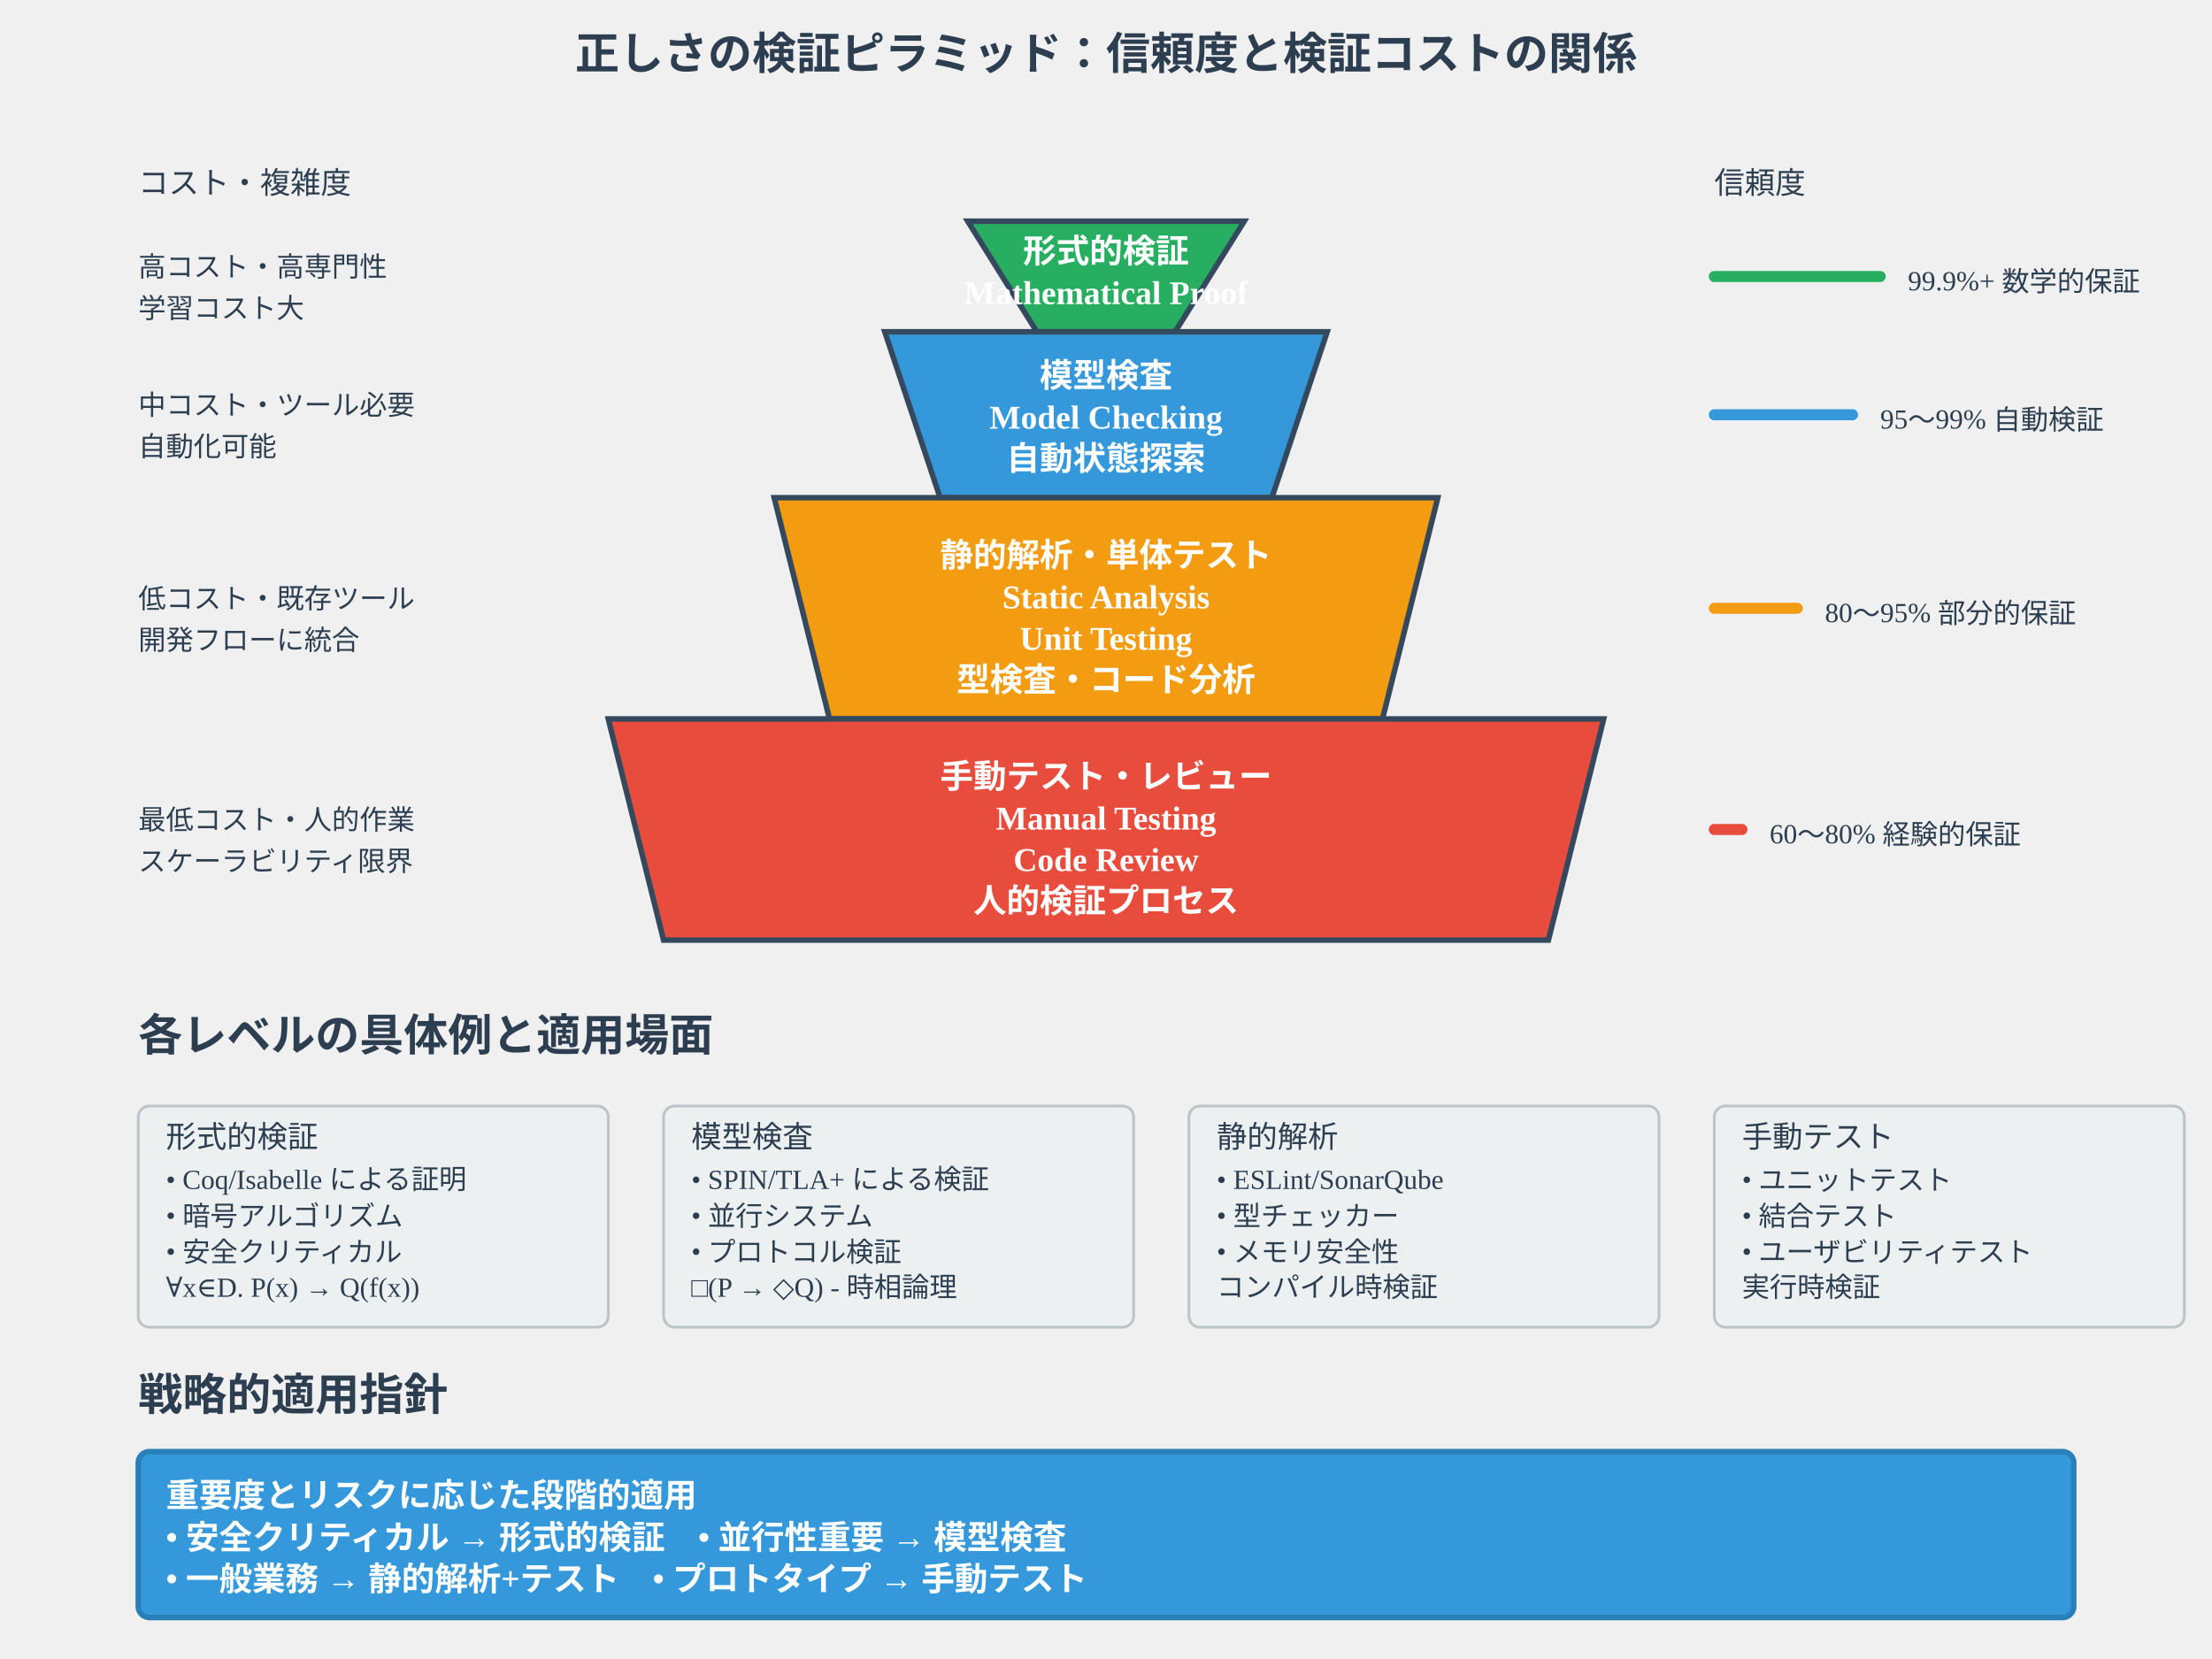
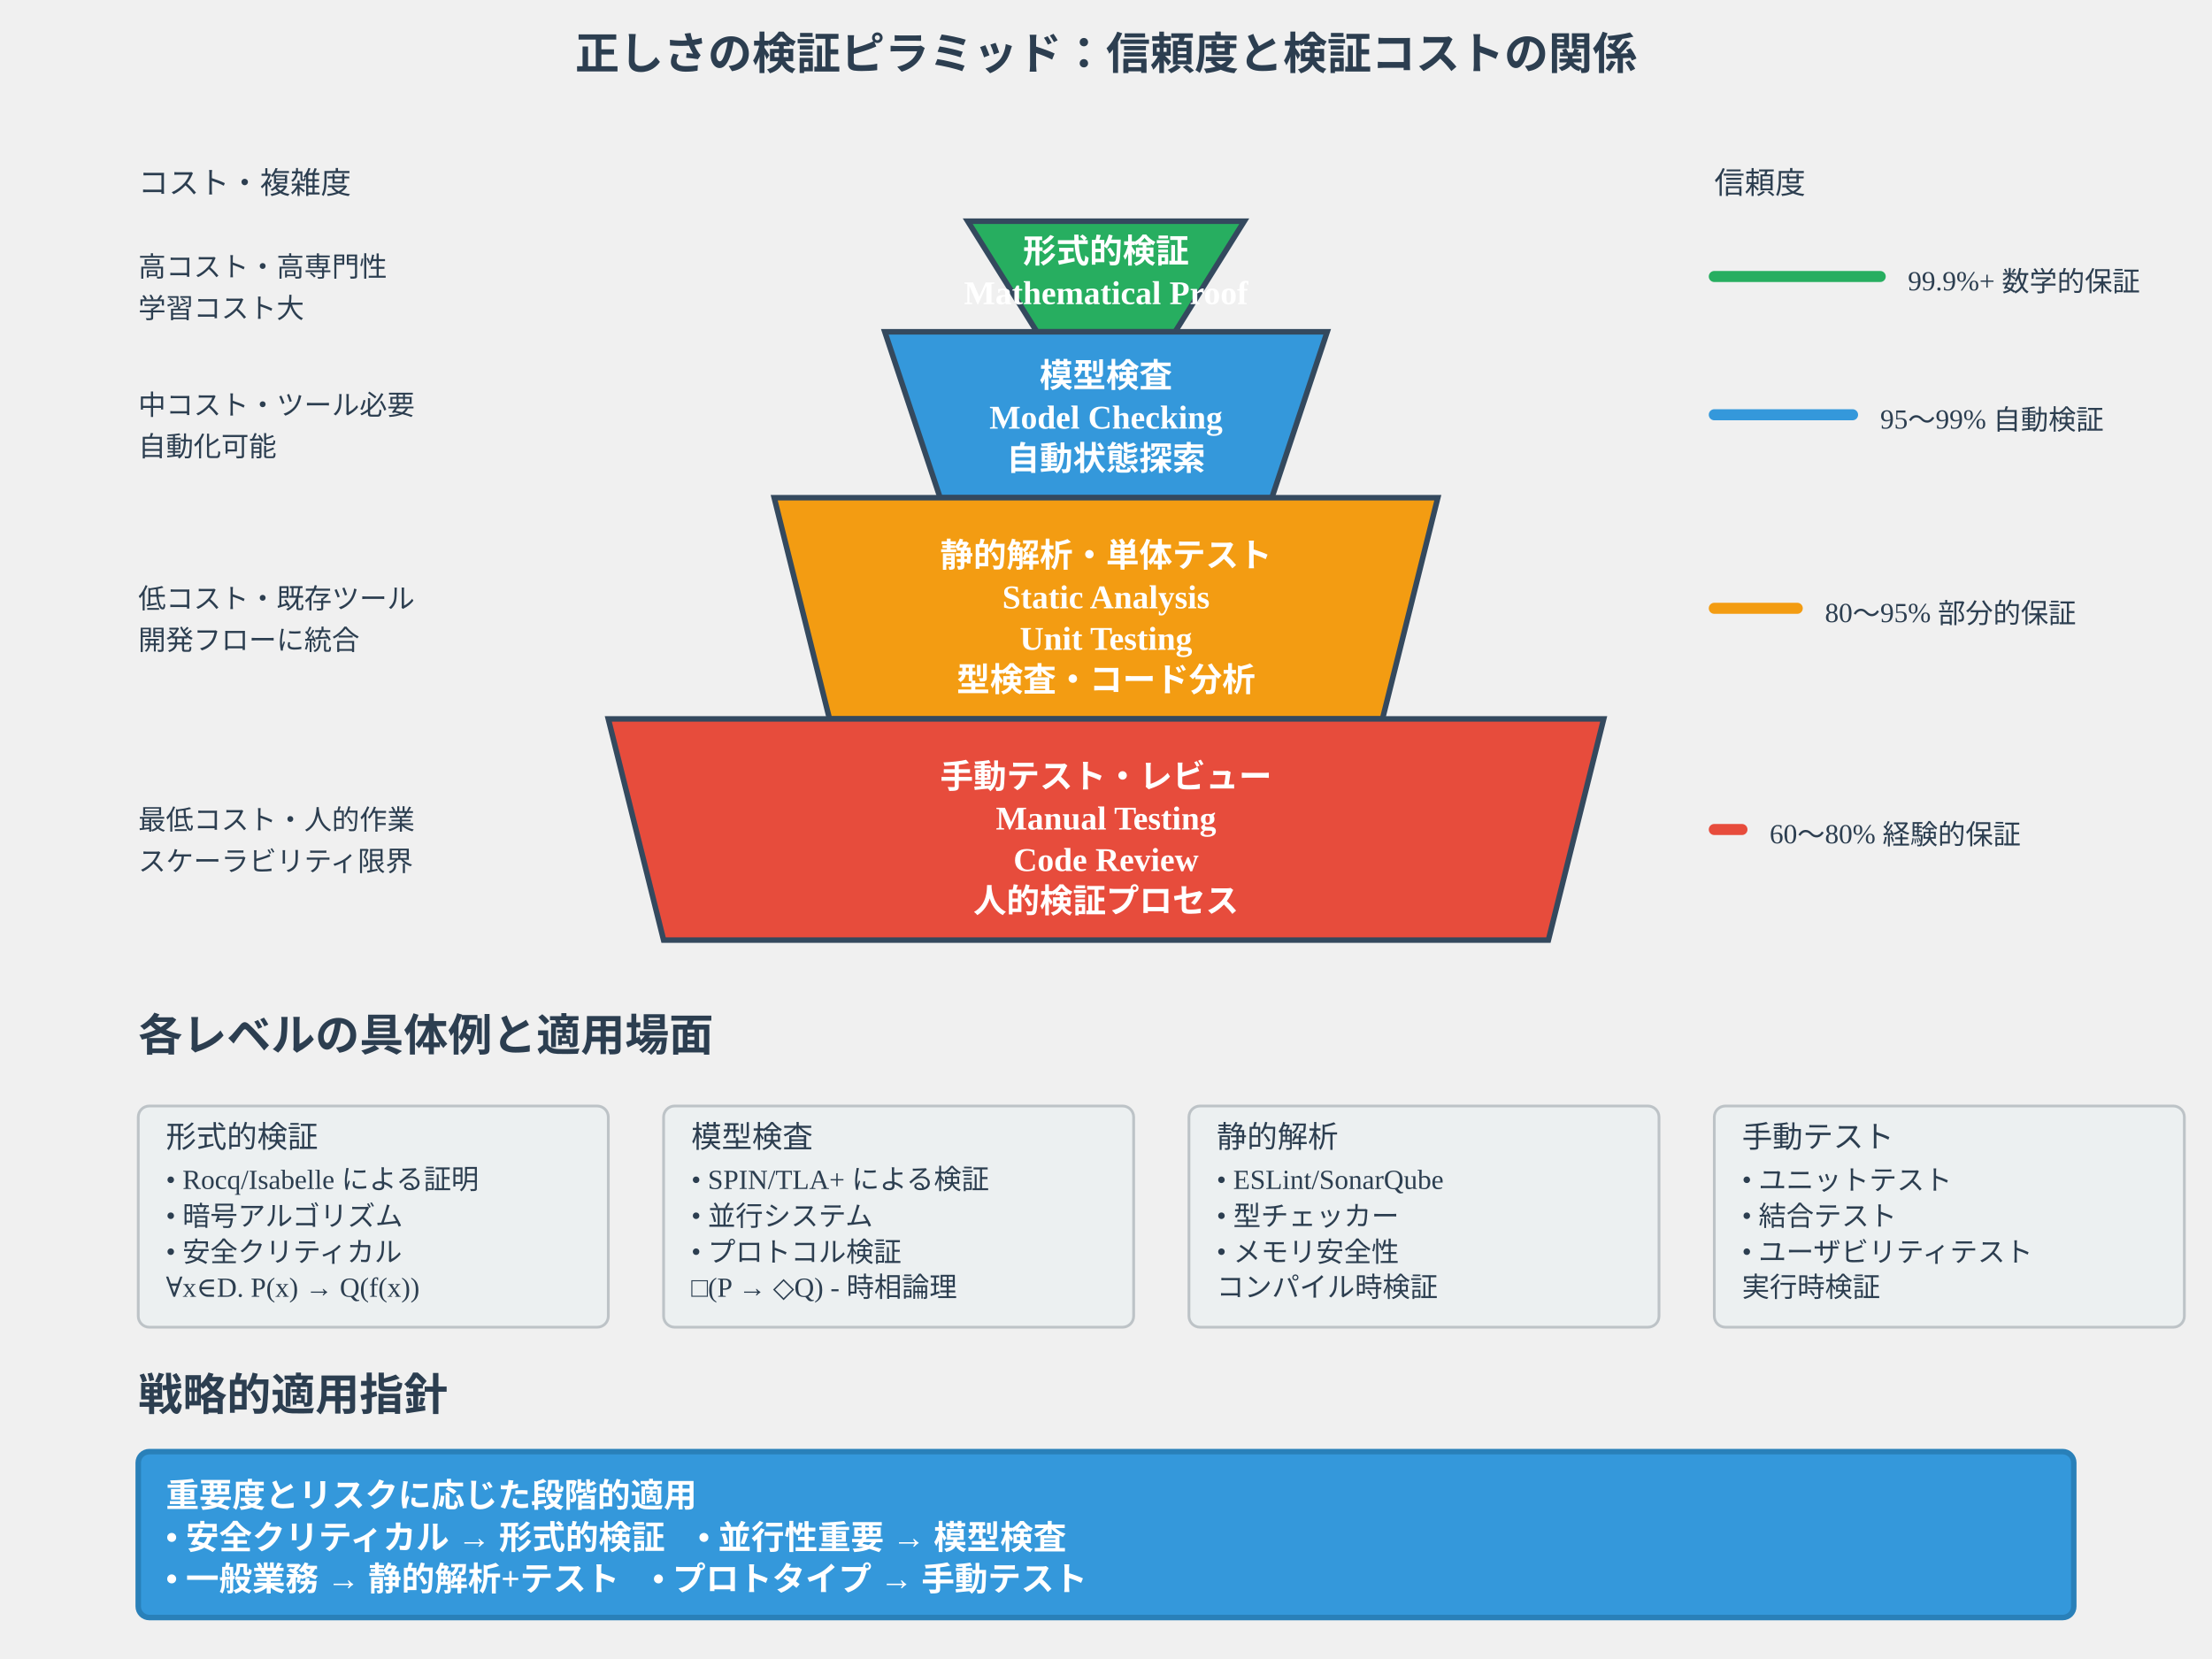
<svg xmlns="http://www.w3.org/2000/svg" viewBox="0 0 800 600">
  <defs>
    <style>
      .diagram-text { 
        font-family: 'Inter', -apple-system, BlinkMacSystemFont, sans-serif; 
        font-size: 11px; 
        fill: var(--text-color, #2c3e50);
        font-weight: 500;
      }
      .title-text { 
        font-family: 'Inter', -apple-system, BlinkMacSystemFont, sans-serif; 
        font-size: 16px; 
        fill: var(--text-color, #2c3e50);
        font-weight: 600;
      }
      .pyramid-level {
        stroke-width: 2;
        stroke: var(--border-color, #34495e);
      }
      .level1 {
        fill: var(--danger-color, #e74c3c);
      }
      .level2 {
        fill: var(--warning-color, #f39c12);
      }
      .level3 {
        fill: var(--info-color, #3498db);
      }
      .level4 {
        fill: var(--success-color, #27ae60);
      }
      .level-text {
        fill: white;
        font-weight: 600;
        font-size: 12px;
      }
      .description-text {
        font-size: 10px;
        fill: var(--text-color, #2c3e50);
      }
      .confidence-bar {
        stroke-width: 4;
        stroke-linecap: round;
      }
      .conf-low { stroke: var(--danger-color, #e74c3c); }
      .conf-medium { stroke: var(--warning-color, #f39c12); }
      .conf-high { stroke: var(--info-color, #3498db); }
      .conf-very-high { stroke: var(--success-color, #27ae60); }
      .example-box {
        fill: var(--bg-color, #ecf0f1);
        stroke: var(--border-color, #bdc3c7);
        stroke-width: 1;
        rx: 4;
      }
      .math-text {
        font-family: 'Times New Roman', serif;
        font-size: 10px;
        fill: var(--text-color, #2c3e50);
      }
    </style>
  </defs>
  <text x="400" y="25" class="title-text" text-anchor="middle">正しさの検証ピラミッド：信頼度と検証コストの関係</text>
  <polygon points="350,80 450,80 425,120 375,120" class="pyramid-level level4" />
  <text x="400" y="95" class="level-text" text-anchor="middle">形式的検証</text>
  <text x="400" y="110" class="level-text" text-anchor="middle">Mathematical Proof</text>
  <polygon points="320,120 480,120 460,180 340,180" class="pyramid-level level3" />
  <text x="400" y="140" class="level-text" text-anchor="middle">模型検査</text>
  <text x="400" y="155" class="level-text" text-anchor="middle">Model Checking</text>
  <text x="400" y="170" class="level-text" text-anchor="middle">自動状態探索</text>
  <polygon points="280,180 520,180 500,260 300,260" class="pyramid-level level2" />
  <text x="400" y="205" class="level-text" text-anchor="middle">静的解析・単体テスト</text>
  <text x="400" y="220" class="level-text" text-anchor="middle">Static Analysis</text>
  <text x="400" y="235" class="level-text" text-anchor="middle">Unit Testing</text>
  <text x="400" y="250" class="level-text" text-anchor="middle">型検査・コード分析</text>
  <polygon points="220,260 580,260 560,340 240,340" class="pyramid-level level1" />
  <text x="400" y="285" class="level-text" text-anchor="middle">手動テスト・レビュー</text>
  <text x="400" y="300" class="level-text" text-anchor="middle">Manual Testing</text>
  <text x="400" y="315" class="level-text" text-anchor="middle">Code Review</text>
  <text x="400" y="330" class="level-text" text-anchor="middle">人的検証プロセス</text>
  <text x="620" y="70" class="diagram-text" font-weight="600">信頼度</text>
  <line x1="620" y1="100" x2="680" y2="100" class="confidence-bar conf-very-high" />
  <text x="690" y="105" class="description-text">99.9%+ 数学的保証</text>
  <line x1="620" y1="150" x2="670" y2="150" class="confidence-bar conf-high" />
  <text x="680" y="155" class="description-text">95〜99% 自動検証</text>
  <line x1="620" y1="220" x2="650" y2="220" class="confidence-bar conf-medium" />
  <text x="660" y="225" class="description-text">80〜95% 部分的保証</text>
  <line x1="620" y1="300" x2="630" y2="300" class="confidence-bar conf-low" />
  <text x="640" y="305" class="description-text">60〜80% 経験的保証</text>
  <text x="50" y="70" class="diagram-text" font-weight="600">コスト・複雑度</text>
  <text x="50" y="100" class="description-text">高コスト・高専門性</text>
  <text x="50" y="115" class="description-text">学習コスト大</text>
  <text x="50" y="150" class="description-text">中コスト・ツール必要</text>
  <text x="50" y="165" class="description-text">自動化可能</text>
  <text x="50" y="220" class="description-text">低コスト・既存ツール</text>
  <text x="50" y="235" class="description-text">開発フローに統合</text>
  <text x="50" y="300" class="description-text">最低コスト・人的作業</text>
  <text x="50" y="315" class="description-text">スケーラビリティ限界</text>
  <text x="50" y="380" class="title-text">各レベルの具体例と適用場面</text>
  <rect x="50" y="400" width="170" height="80" class="example-box" />
  <text x="60" y="415" class="diagram-text" font-weight="600">形式的検証</text>
-   <text x="60" y="430" class="description-text">• Coq/Isabelle による証明</text>
+   <text x="60" y="430" class="description-text">• Rocq/Isabelle による証明</text>
  <text x="60" y="443" class="description-text">• 暗号アルゴリズム</text>
  <text x="60" y="456" class="description-text">• 安全クリティカル</text>
  <text x="60" y="469" class="math-text">∀x∈D. P(x) → Q(f(x))</text>
  <rect x="240" y="400" width="170" height="80" class="example-box" />
  <text x="250" y="415" class="diagram-text" font-weight="600">模型検査</text>
  <text x="250" y="430" class="description-text">• SPIN/TLA+ による検証</text>
  <text x="250" y="443" class="description-text">• 並行システム</text>
  <text x="250" y="456" class="description-text">• プロトコル検証</text>
  <text x="250" y="469" class="math-text">□(P → ◇Q) - 時相論理</text>
  <rect x="430" y="400" width="170" height="80" class="example-box" />
  <text x="440" y="415" class="diagram-text" font-weight="600">静的解析</text>
  <text x="440" y="430" class="description-text">• ESLint/SonarQube</text>
  <text x="440" y="443" class="description-text">• 型チェッカー</text>
  <text x="440" y="456" class="description-text">• メモリ安全性</text>
  <text x="440" y="469" class="description-text">コンパイル時検証</text>
  <rect x="620" y="400" width="170" height="80" class="example-box" />
  <text x="630" y="415" class="diagram-text" font-weight="600">手動テスト</text>
  <text x="630" y="430" class="description-text">• ユニットテスト</text>
  <text x="630" y="443" class="description-text">• 結合テスト</text>
  <text x="630" y="456" class="description-text">• ユーザビリティテスト</text>
  <text x="630" y="469" class="description-text">実行時検証</text>
  <text x="50" y="510" class="title-text">戦略的適用指針</text>
  <rect x="50" y="525" width="700" height="60" fill="var(--info-color, #3498db)" stroke="var(--border-color, #2980b9)" stroke-width="2" rx="4" />
  <text x="60" y="545" class="level-text">重要度とリスクに応じた段階的適用</text>
  <text x="60" y="560" class="level-text">• 安全クリティカル → 形式的検証　• 並行性重要 → 模型検査</text>
  <text x="60" y="575" class="level-text">• 一般業務 → 静的解析+テスト　• プロトタイプ → 手動テスト</text>
</svg>
